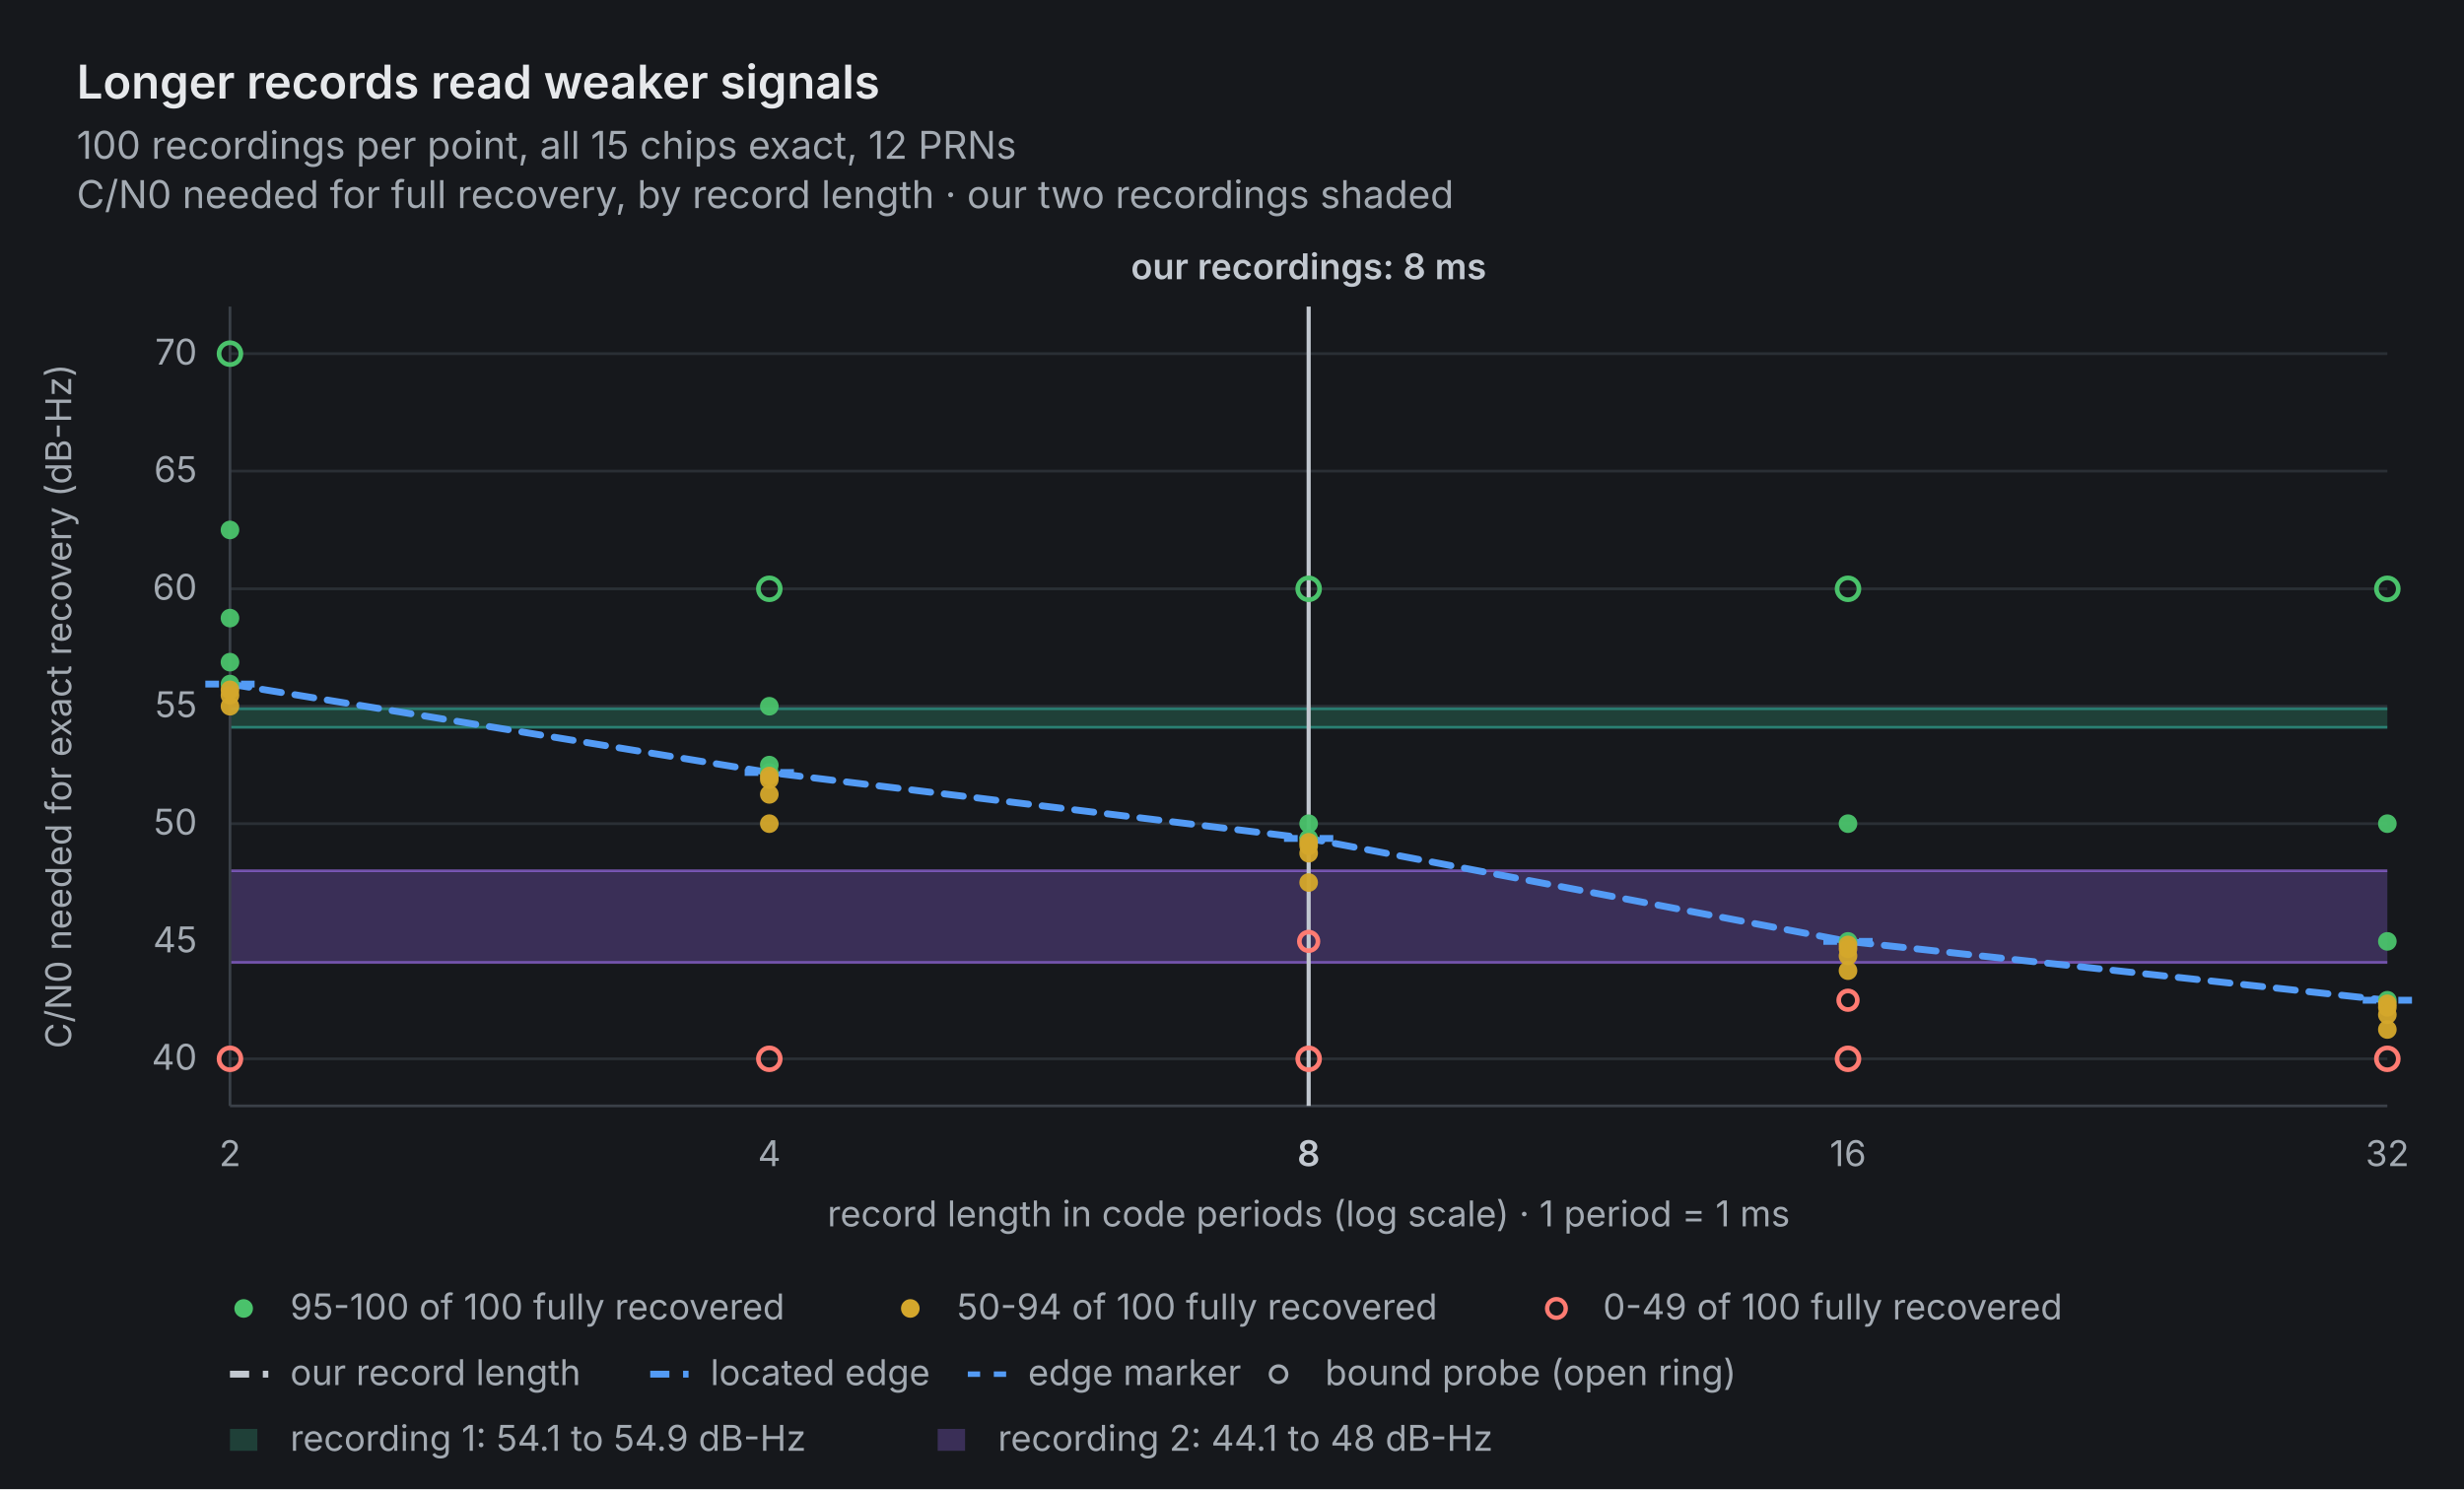
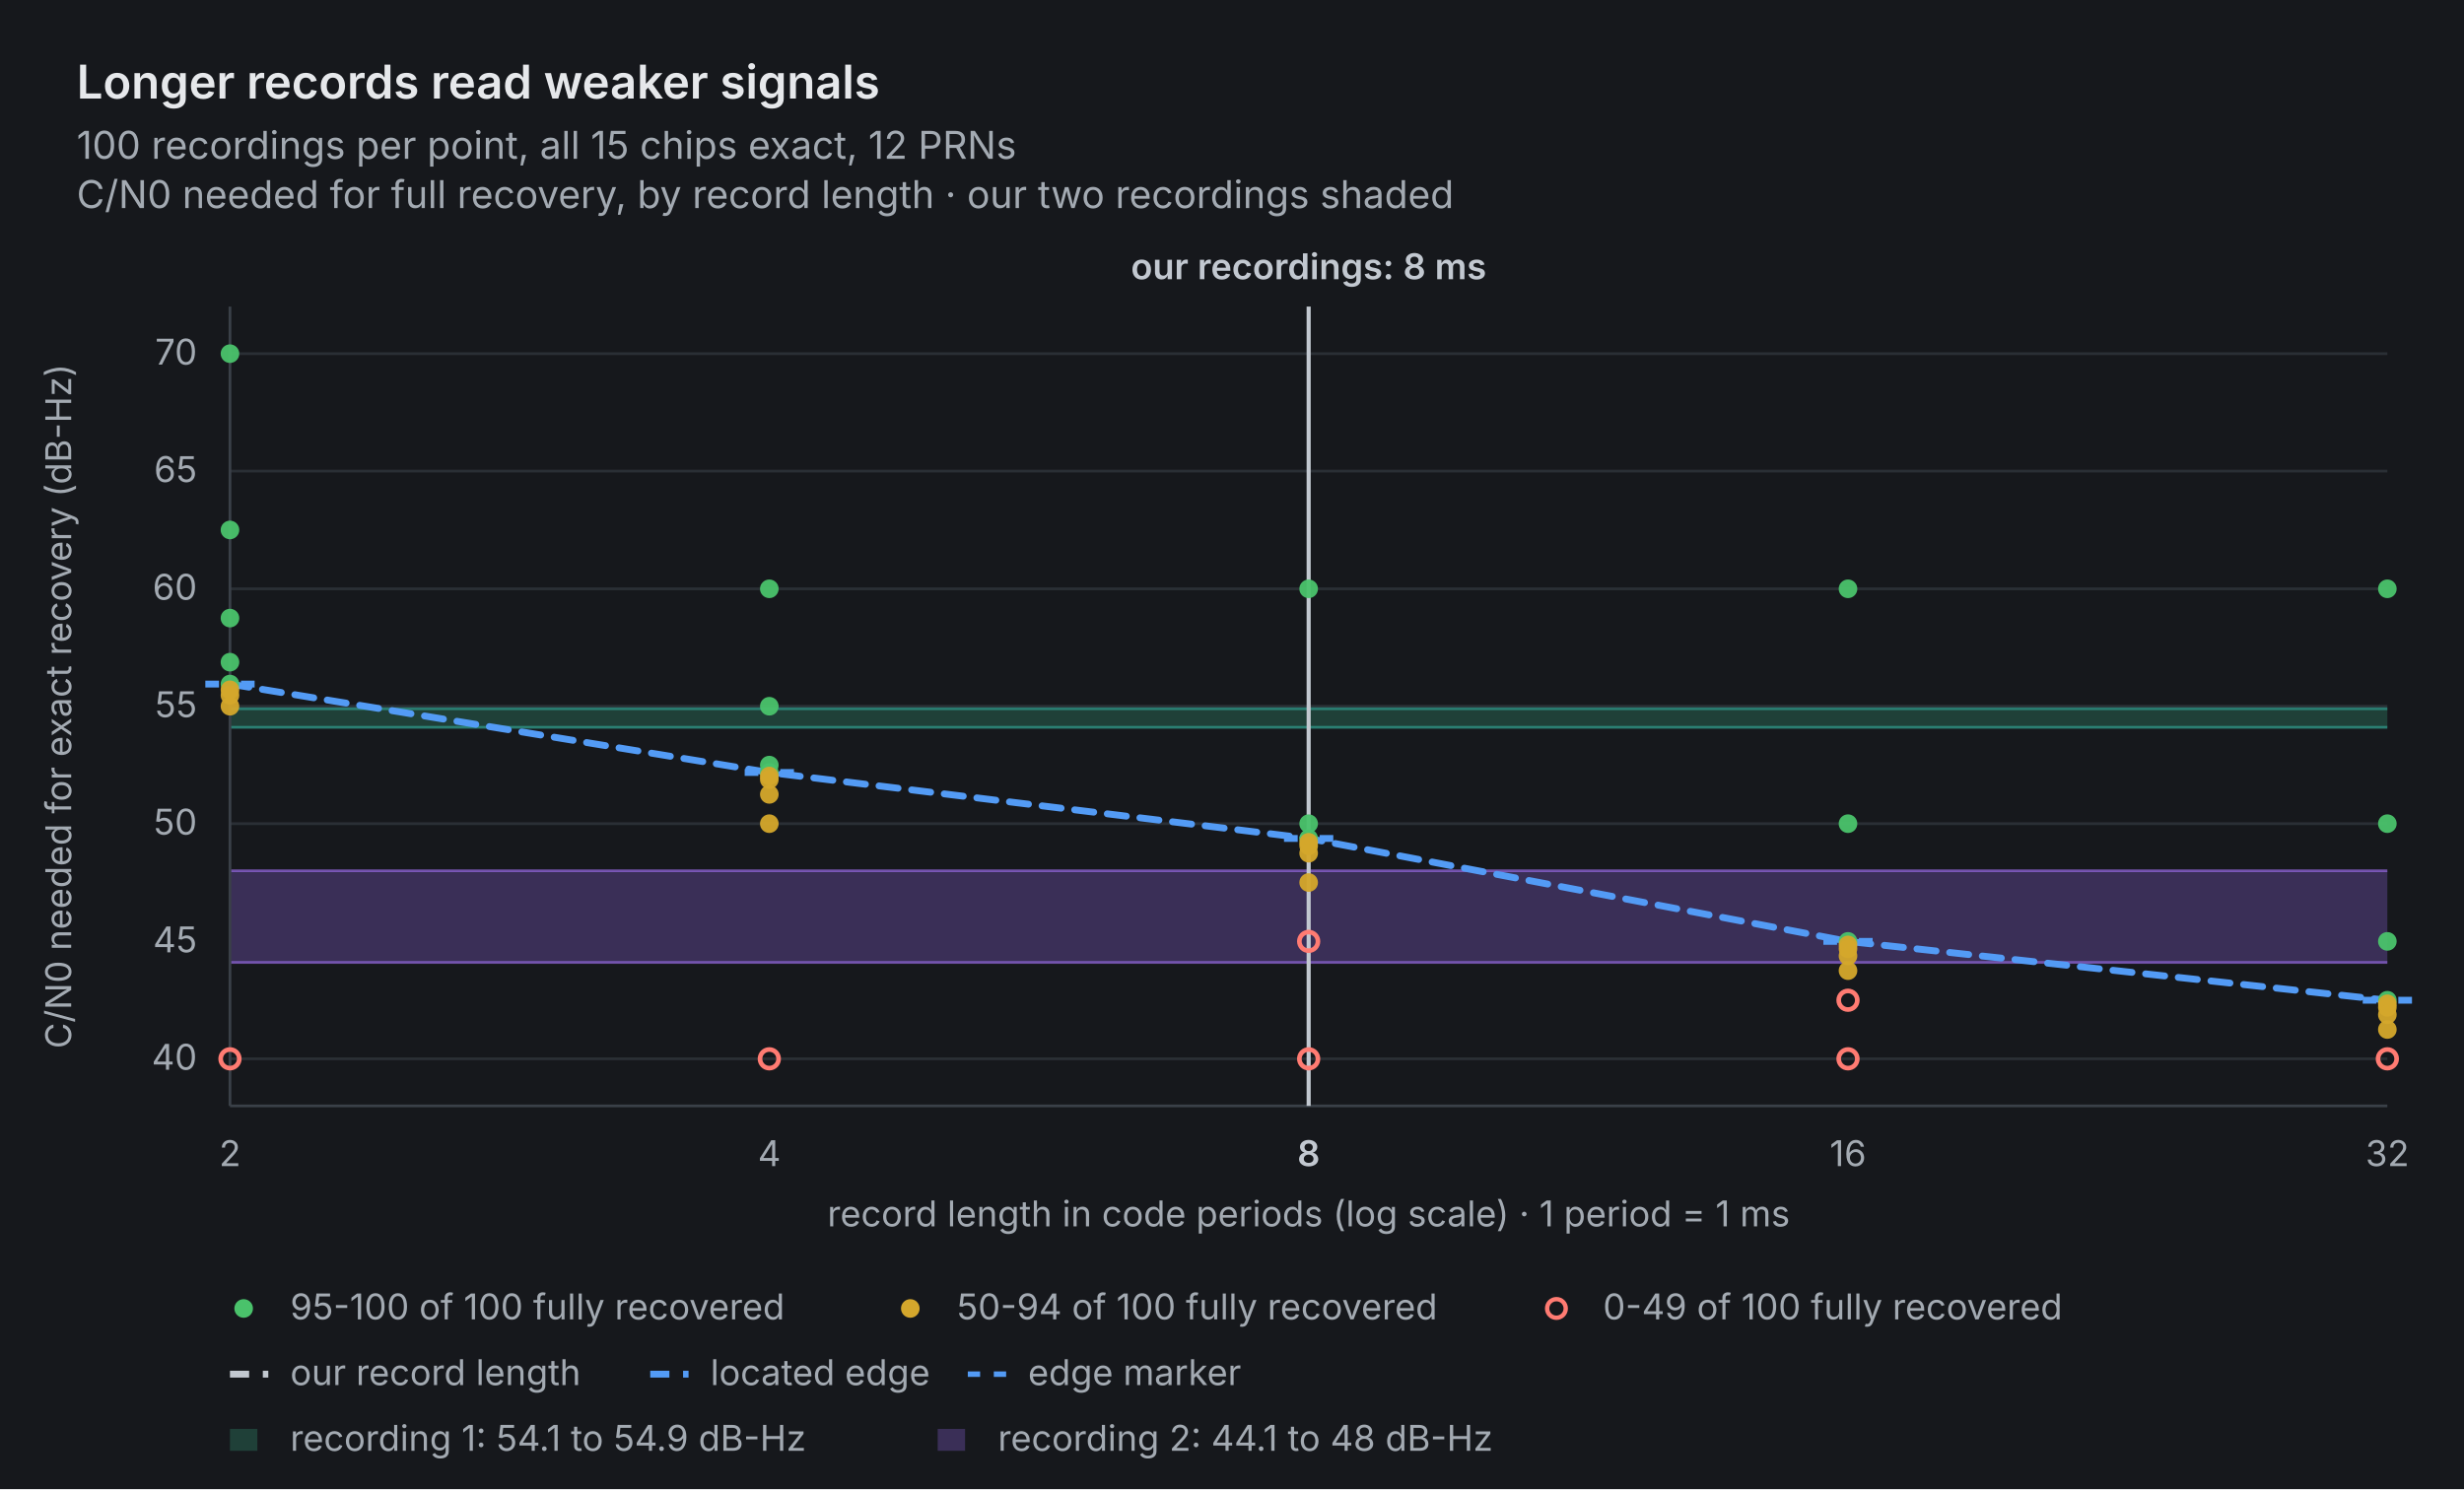
<svg xmlns="http://www.w3.org/2000/svg" width="900" height="544" viewBox="0 0 900 544" role="img" aria-labelledby="duration-figure-title" font-family="system-ui, -apple-system, Segoe UI, sans-serif">
  <rect width="900" height="544" fill="#16181c" />
  <text x="28" y="36" font-size="17" font-weight="600" fill="#e6e8eb">Longer records read weaker signals</text>
  <text x="28" y="58" font-size="14" fill="#a3aab2">100 recordings per point, all 15 chips exact, 12 PRNs</text>
  <text x="28" y="76" font-size="14" fill="#a3aab2">C/N0 needed for full recovery, by record length · our two recordings shaded</text>
  <line x1="84" y1="386.8" x2="872" y2="386.8" stroke="#2a2f35" stroke-width="1" />
  <text x="72" y="390.8" text-anchor="end" font-size="13" fill="#a3aab2">40</text>
  <line x1="84" y1="343.9" x2="872" y2="343.9" stroke="#2a2f35" stroke-width="1" />
  <text x="72" y="347.9" text-anchor="end" font-size="13" fill="#a3aab2">45</text>
  <line x1="84" y1="300.9" x2="872" y2="300.9" stroke="#2a2f35" stroke-width="1" />
  <text x="72" y="304.9" text-anchor="end" font-size="13" fill="#a3aab2">50</text>
  <line x1="84" y1="258.0" x2="872" y2="258.0" stroke="#2a2f35" stroke-width="1" />
  <text x="72" y="262.0" text-anchor="end" font-size="13" fill="#a3aab2">55</text>
  <line x1="84" y1="215.1" x2="872" y2="215.1" stroke="#2a2f35" stroke-width="1" />
  <text x="72" y="219.1" text-anchor="end" font-size="13" fill="#a3aab2">60</text>
  <line x1="84" y1="172.1" x2="872" y2="172.1" stroke="#2a2f35" stroke-width="1" />
  <text x="72" y="176.1" text-anchor="end" font-size="13" fill="#a3aab2">65</text>
  <line x1="84" y1="129.2" x2="872" y2="129.2" stroke="#2a2f35" stroke-width="1" />
  <text x="72" y="133.2" text-anchor="end" font-size="13" fill="#a3aab2">70</text>
  <rect x="84.0" y="258.9" width="788.0" height="6.9" fill="#1f4038" />
  <line x1="84.0" y1="258.9" x2="872" y2="258.9" stroke="#34b3a0" stroke-opacity="0.6" stroke-width="1" />
  <line x1="84.0" y1="265.7" x2="872" y2="265.7" stroke="#34b3a0" stroke-opacity="0.6" stroke-width="1" />
  <rect x="84.0" y="318.1" width="788.0" height="33.5" fill="#3a2f57" />
  <line x1="84.0" y1="318.1" x2="872" y2="318.1" stroke="#a371f7" stroke-opacity="0.6" stroke-width="1" />
  <line x1="84.0" y1="351.6" x2="872" y2="351.6" stroke="#a371f7" stroke-opacity="0.6" stroke-width="1" />
  <line x1="84" y1="404" x2="872" y2="404" stroke="#3a4048" />
  <line x1="84" y1="112" x2="84" y2="404" stroke="#3a4048" />
  <text x="84.0" y="426" text-anchor="middle" font-size="13" font-weight="400" fill="#a3aab2">2</text>
  <text x="281.0" y="426" text-anchor="middle" font-size="13" font-weight="400" fill="#a3aab2">4</text>
  <text x="478.0" y="426" text-anchor="middle" font-size="13" font-weight="600" fill="#c2c8d0">8</text>
  <text x="675.0" y="426" text-anchor="middle" font-size="13" font-weight="400" fill="#a3aab2">16</text>
  <text x="872.0" y="426" text-anchor="middle" font-size="13" font-weight="400" fill="#a3aab2">32</text>
  <text x="478" y="448" text-anchor="middle" font-size="13" fill="#a3aab2">record length in code periods (log scale) · 1 period = 1 ms</text>
  <text transform="translate(26 258) rotate(-90)" text-anchor="middle" font-size="13" fill="#a3aab2">C/N0 needed for exact recovery (dB-Hz)</text>
  <line x1="478.0" y1="112" x2="478.0" y2="404" stroke="#c2c8d0" stroke-width="1.5" />
  <text x="478.0" y="102" text-anchor="middle" font-size="13" font-weight="600" fill="#c2c8d0">our recordings: 8 ms</text>
  <polyline points="84.0,249.9 281.0,282.2 478.0,306.3 675.0,343.9 872.0,365.4" fill="none" stroke="#539bf5" stroke-width="2.5" stroke-dasharray="7 5" stroke-linecap="round" />
-   <circle cx="84.0" cy="129.2" r="4.0" fill="none" stroke="#4ac26b" stroke-width="1.7" />
+   <circle cx="84.0" cy="129.2" r="3.4" fill="#4ac26b" fill-opacity="0.95" />
  <circle cx="84.0" cy="193.6" r="3.4" fill="#4ac26b" fill-opacity="0.95" />
  <circle cx="84.0" cy="225.8" r="3.4" fill="#4ac26b" fill-opacity="0.95" />
  <circle cx="84.0" cy="241.9" r="3.4" fill="#4ac26b" fill-opacity="0.95" />
  <circle cx="84.0" cy="249.9" r="3.4" fill="#4ac26b" fill-opacity="0.95" />
  <circle cx="84.0" cy="252.0" r="3.4" fill="#d4a72c" fill-opacity="0.95" />
  <circle cx="84.0" cy="254.0" r="3.4" fill="#d4a72c" fill-opacity="0.95" />
  <circle cx="84.0" cy="258.0" r="3.4" fill="#d4a72c" fill-opacity="0.95" />
-   <circle cx="84.0" cy="386.8" r="4.0" fill="none" stroke="#ff7b72" stroke-width="1.7" />
+   <circle cx="84.0" cy="386.8" r="3.4" fill="none" stroke="#ff7b72" stroke-width="1.7" />
  <line x1="75.0" y1="249.9" x2="80.0" y2="249.9" stroke="#539bf5" stroke-width="2.5" />
  <line x1="88.0" y1="249.9" x2="93.0" y2="249.9" stroke="#539bf5" stroke-width="2.5" />
-   <circle cx="281.0" cy="215.1" r="4.0" fill="none" stroke="#4ac26b" stroke-width="1.7" />
+   <circle cx="281.0" cy="215.1" r="3.4" fill="#4ac26b" fill-opacity="0.95" />
  <circle cx="281.0" cy="258.0" r="3.4" fill="#4ac26b" fill-opacity="0.95" />
  <circle cx="281.0" cy="279.5" r="3.4" fill="#4ac26b" fill-opacity="0.95" />
  <circle cx="281.0" cy="282.2" r="3.4" fill="#4ac26b" fill-opacity="0.95" />
  <circle cx="281.0" cy="283.5" r="3.4" fill="#d4a72c" fill-opacity="0.95" />
  <circle cx="281.0" cy="284.8" r="3.4" fill="#d4a72c" fill-opacity="0.95" />
  <circle cx="281.0" cy="290.2" r="3.4" fill="#d4a72c" fill-opacity="0.95" />
  <circle cx="281.0" cy="300.9" r="3.4" fill="#d4a72c" fill-opacity="0.95" />
-   <circle cx="281.0" cy="386.8" r="4.0" fill="none" stroke="#ff7b72" stroke-width="1.7" />
+   <circle cx="281.0" cy="386.8" r="3.4" fill="none" stroke="#ff7b72" stroke-width="1.7" />
  <line x1="272.0" y1="282.2" x2="277.0" y2="282.2" stroke="#539bf5" stroke-width="2.5" />
  <line x1="285.0" y1="282.2" x2="290.0" y2="282.2" stroke="#539bf5" stroke-width="2.5" />
-   <circle cx="478.0" cy="215.1" r="4.0" fill="none" stroke="#4ac26b" stroke-width="1.7" />
+   <circle cx="478.0" cy="215.1" r="3.4" fill="#4ac26b" fill-opacity="0.95" />
  <circle cx="478.0" cy="300.9" r="3.4" fill="#4ac26b" fill-opacity="0.95" />
  <circle cx="478.0" cy="306.3" r="3.4" fill="#4ac26b" fill-opacity="0.95" />
  <circle cx="478.0" cy="307.7" r="3.4" fill="#d4a72c" fill-opacity="0.95" />
  <circle cx="478.0" cy="309.0" r="3.4" fill="#d4a72c" fill-opacity="0.95" />
  <circle cx="478.0" cy="311.7" r="3.4" fill="#d4a72c" fill-opacity="0.95" />
  <circle cx="478.0" cy="322.4" r="3.4" fill="#d4a72c" fill-opacity="0.95" />
  <circle cx="478.0" cy="343.9" r="3.4" fill="none" stroke="#ff7b72" stroke-width="1.7" />
-   <circle cx="478.0" cy="386.8" r="4.0" fill="none" stroke="#ff7b72" stroke-width="1.7" />
+   <circle cx="478.0" cy="386.8" r="3.4" fill="none" stroke="#ff7b72" stroke-width="1.7" />
  <line x1="469.0" y1="306.3" x2="474.0" y2="306.3" stroke="#539bf5" stroke-width="2.5" />
  <line x1="482.0" y1="306.3" x2="487.0" y2="306.3" stroke="#539bf5" stroke-width="2.5" />
-   <circle cx="675.0" cy="215.1" r="4.0" fill="none" stroke="#4ac26b" stroke-width="1.7" />
+   <circle cx="675.0" cy="215.1" r="3.4" fill="#4ac26b" fill-opacity="0.95" />
  <circle cx="675.0" cy="300.9" r="3.4" fill="#4ac26b" fill-opacity="0.95" />
  <circle cx="675.0" cy="343.9" r="3.4" fill="#4ac26b" fill-opacity="0.95" />
  <circle cx="675.0" cy="345.2" r="3.4" fill="#d4a72c" fill-opacity="0.95" />
  <circle cx="675.0" cy="346.6" r="3.4" fill="#d4a72c" fill-opacity="0.95" />
  <circle cx="675.0" cy="349.2" r="3.4" fill="#d4a72c" fill-opacity="0.95" />
  <circle cx="675.0" cy="354.6" r="3.4" fill="#d4a72c" fill-opacity="0.95" />
  <circle cx="675.0" cy="365.4" r="3.4" fill="none" stroke="#ff7b72" stroke-width="1.7" />
-   <circle cx="675.0" cy="386.8" r="4.0" fill="none" stroke="#ff7b72" stroke-width="1.7" />
+   <circle cx="675.0" cy="386.8" r="3.4" fill="none" stroke="#ff7b72" stroke-width="1.7" />
  <line x1="666.0" y1="343.9" x2="671.0" y2="343.9" stroke="#539bf5" stroke-width="2.5" />
  <line x1="679.0" y1="343.9" x2="684.0" y2="343.9" stroke="#539bf5" stroke-width="2.5" />
-   <circle cx="872.0" cy="215.1" r="4.0" fill="none" stroke="#4ac26b" stroke-width="1.7" />
+   <circle cx="872.0" cy="215.1" r="3.4" fill="#4ac26b" fill-opacity="0.95" />
  <circle cx="872.0" cy="300.9" r="3.4" fill="#4ac26b" fill-opacity="0.95" />
  <circle cx="872.0" cy="343.9" r="3.4" fill="#4ac26b" fill-opacity="0.95" />
  <circle cx="872.0" cy="365.4" r="3.4" fill="#4ac26b" fill-opacity="0.95" />
  <circle cx="872.0" cy="366.7" r="3.4" fill="#d4a72c" fill-opacity="0.95" />
  <circle cx="872.0" cy="368.0" r="3.4" fill="#d4a72c" fill-opacity="0.95" />
  <circle cx="872.0" cy="370.7" r="3.4" fill="#d4a72c" fill-opacity="0.95" />
  <circle cx="872.0" cy="376.1" r="3.4" fill="#d4a72c" fill-opacity="0.95" />
-   <circle cx="872.0" cy="386.8" r="4.0" fill="none" stroke="#ff7b72" stroke-width="1.7" />
+   <circle cx="872.0" cy="386.8" r="3.4" fill="none" stroke="#ff7b72" stroke-width="1.7" />
  <line x1="863.0" y1="365.4" x2="868.0" y2="365.4" stroke="#539bf5" stroke-width="2.5" />
  <line x1="876.0" y1="365.4" x2="881.0" y2="365.4" stroke="#539bf5" stroke-width="2.5" />
  <circle cx="89.0" cy="478" r="3.4" fill="#4ac26b" />
  <text x="106.0" y="482" font-size="13" fill="#a3aab2">95-100 of 100 fully recovered</text>
  <circle cx="332.5" cy="478" r="3.4" fill="#d4a72c" />
  <text x="349.5" y="482" font-size="13" fill="#a3aab2">50-94 of 100 fully recovered</text>
  <circle cx="568.5" cy="478" r="3.4" fill="none" stroke="#ff7b72" stroke-width="1.6" />
  <text x="585.5" y="482" font-size="13" fill="#a3aab2">0-49 of 100 fully recovered</text>
  <line x1="84.0" y1="502" x2="98.0" y2="502" stroke="#c2c8d0" stroke-width="2.5" stroke-dasharray="7 5" />
  <text x="106.0" y="506" font-size="13" fill="#a3aab2">our record length</text>
  <line x1="237.5" y1="502" x2="251.5" y2="502" stroke="#539bf5" stroke-width="2.5" stroke-dasharray="7 5" />
  <text x="259.5" y="506" font-size="13" fill="#a3aab2">located edge</text>
  <line x1="353.5" y1="502" x2="358.0" y2="502" stroke="#539bf5" stroke-width="2" />
  <line x1="363.0" y1="502" x2="367.5" y2="502" stroke="#539bf5" stroke-width="2" />
  <text x="375.5" y="506" font-size="13" fill="#a3aab2">edge marker</text>
-   <circle cx="467.0" cy="502" r="3.0" fill="none" stroke="#a3aab2" stroke-width="1.2" />
-   <text x="484.0" y="506" font-size="13" fill="#a3aab2">bound probe (open ring)</text>
  <rect x="84.0" y="522" width="10" height="8" fill="#1f4038" />
  <text x="106.0" y="530" font-size="13" fill="#a3aab2">recording 1: 54.1 to 54.9 dB-Hz</text>
  <rect x="342.5" y="522" width="10" height="8" fill="#3a2f57" />
  <text x="364.5" y="530" font-size="13" fill="#a3aab2">recording 2: 44.1 to 48 dB-Hz</text>
</svg>
